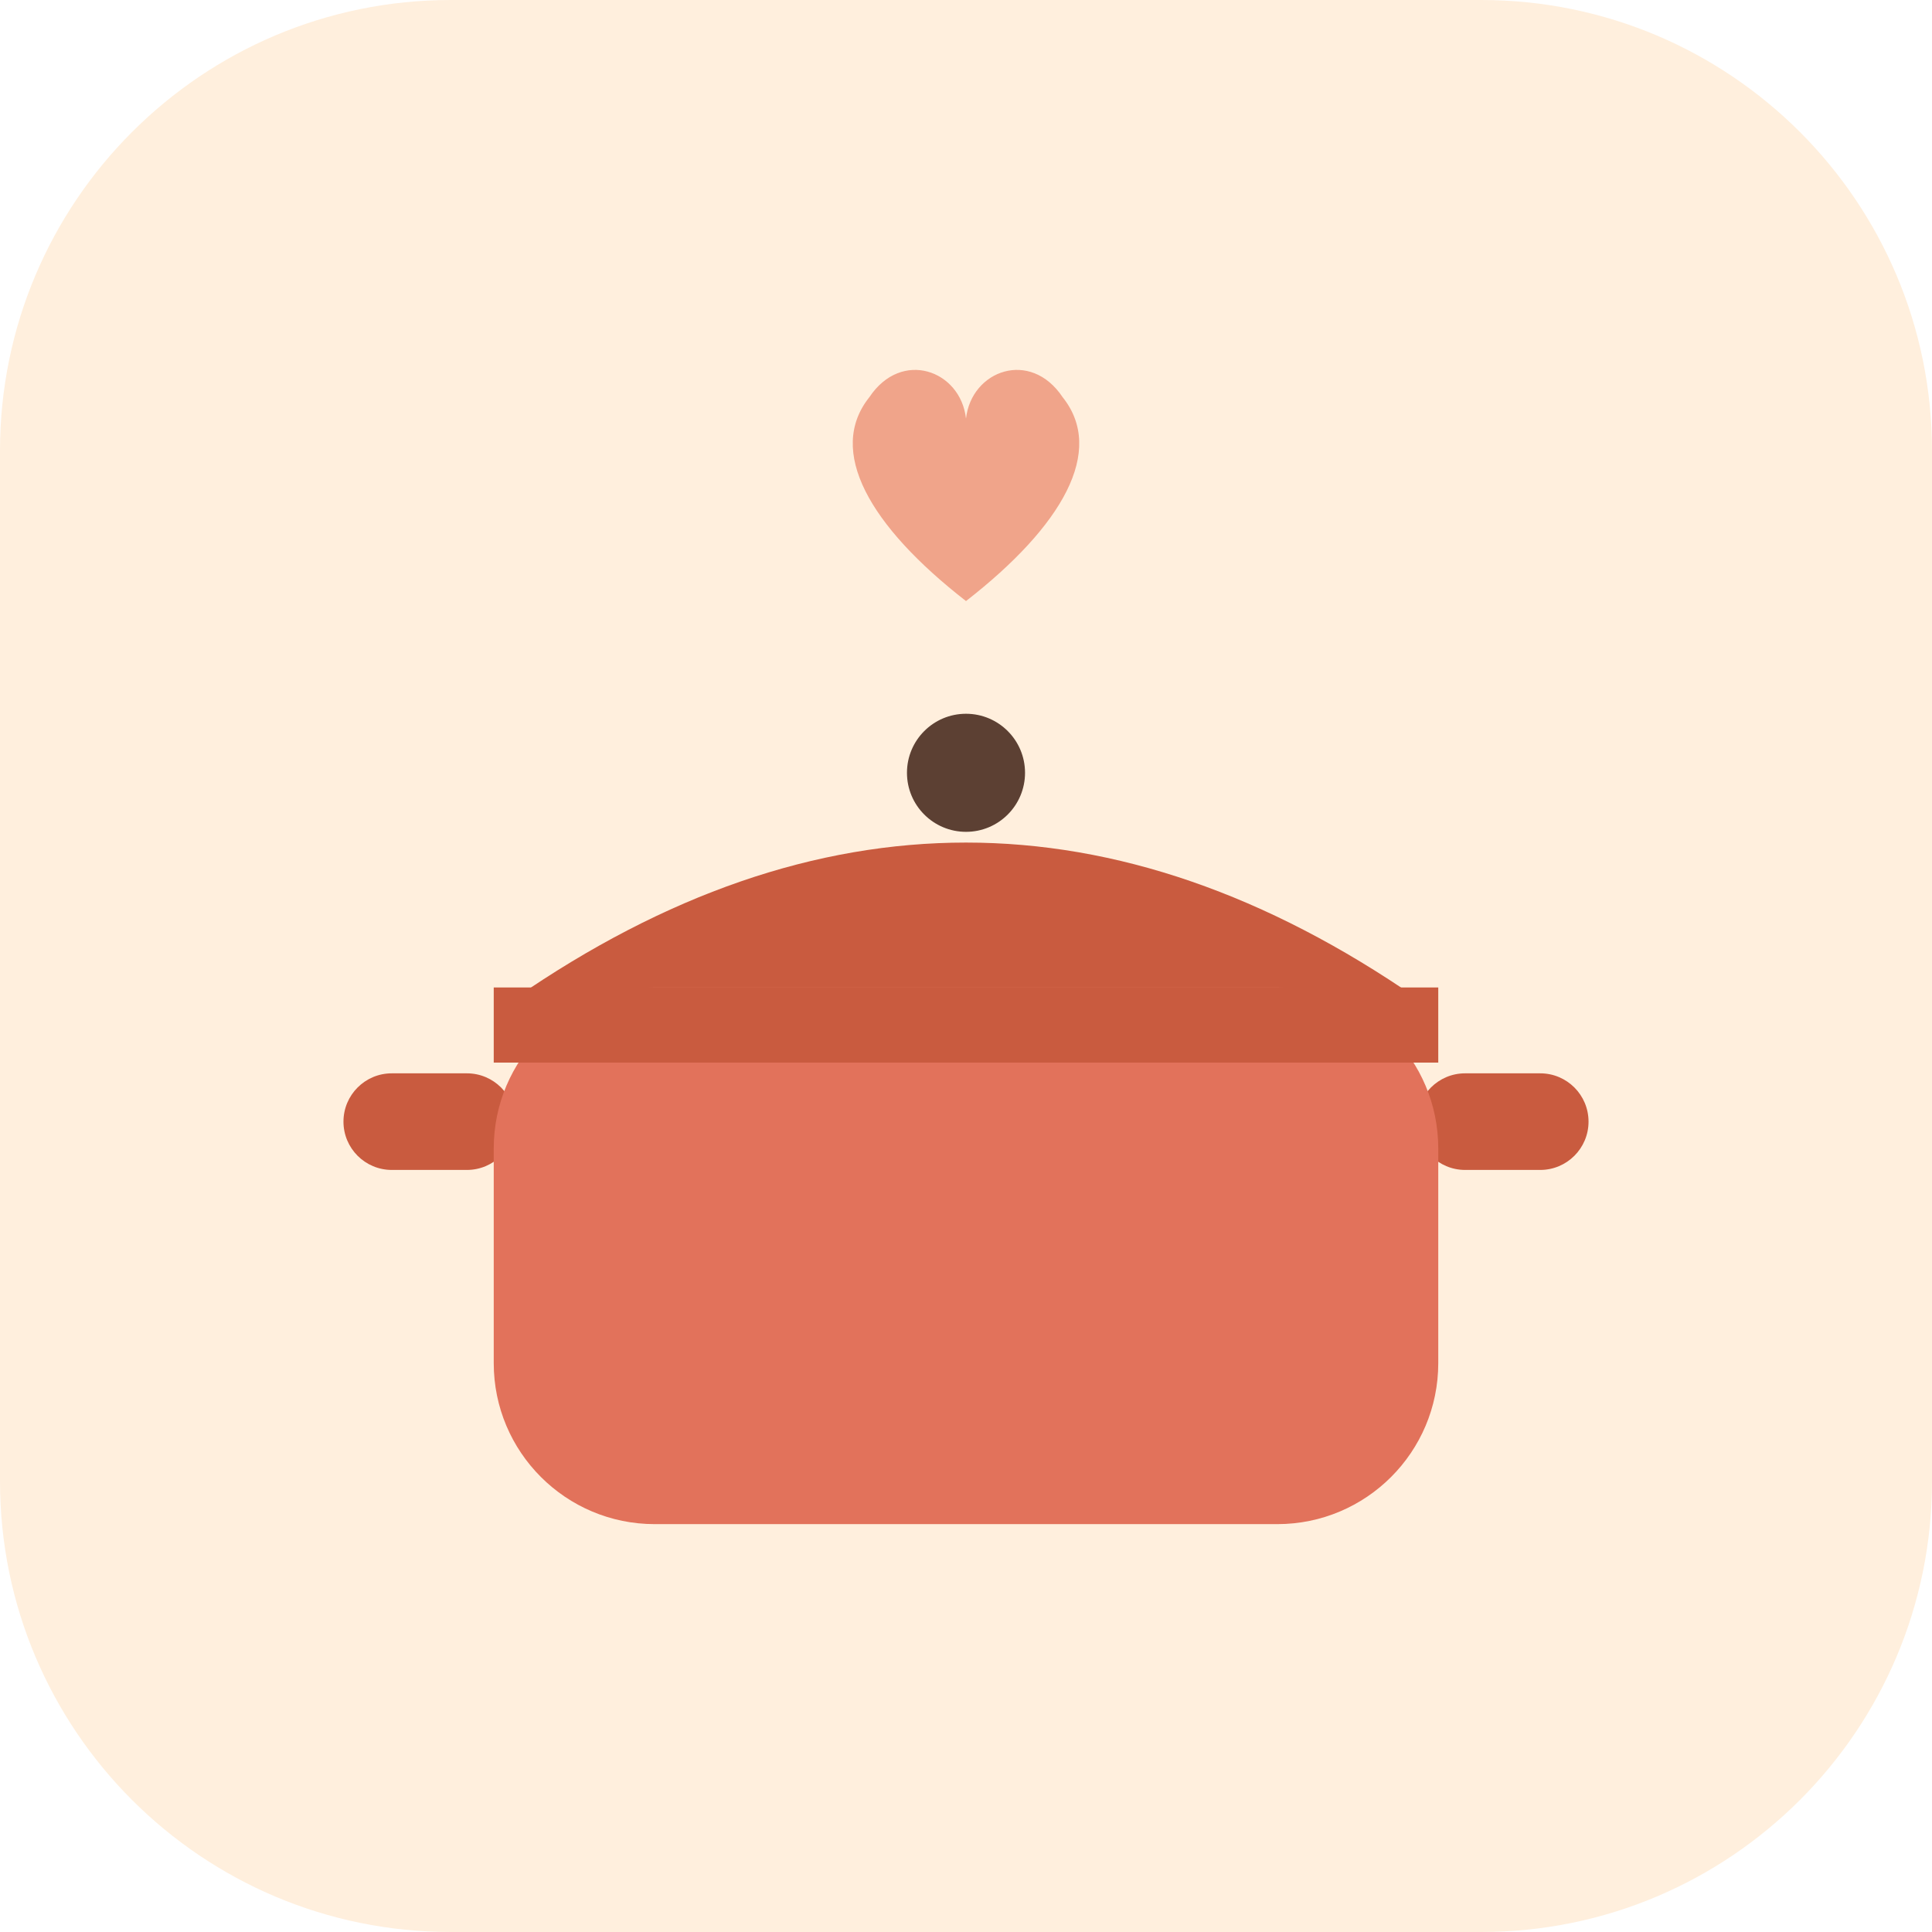
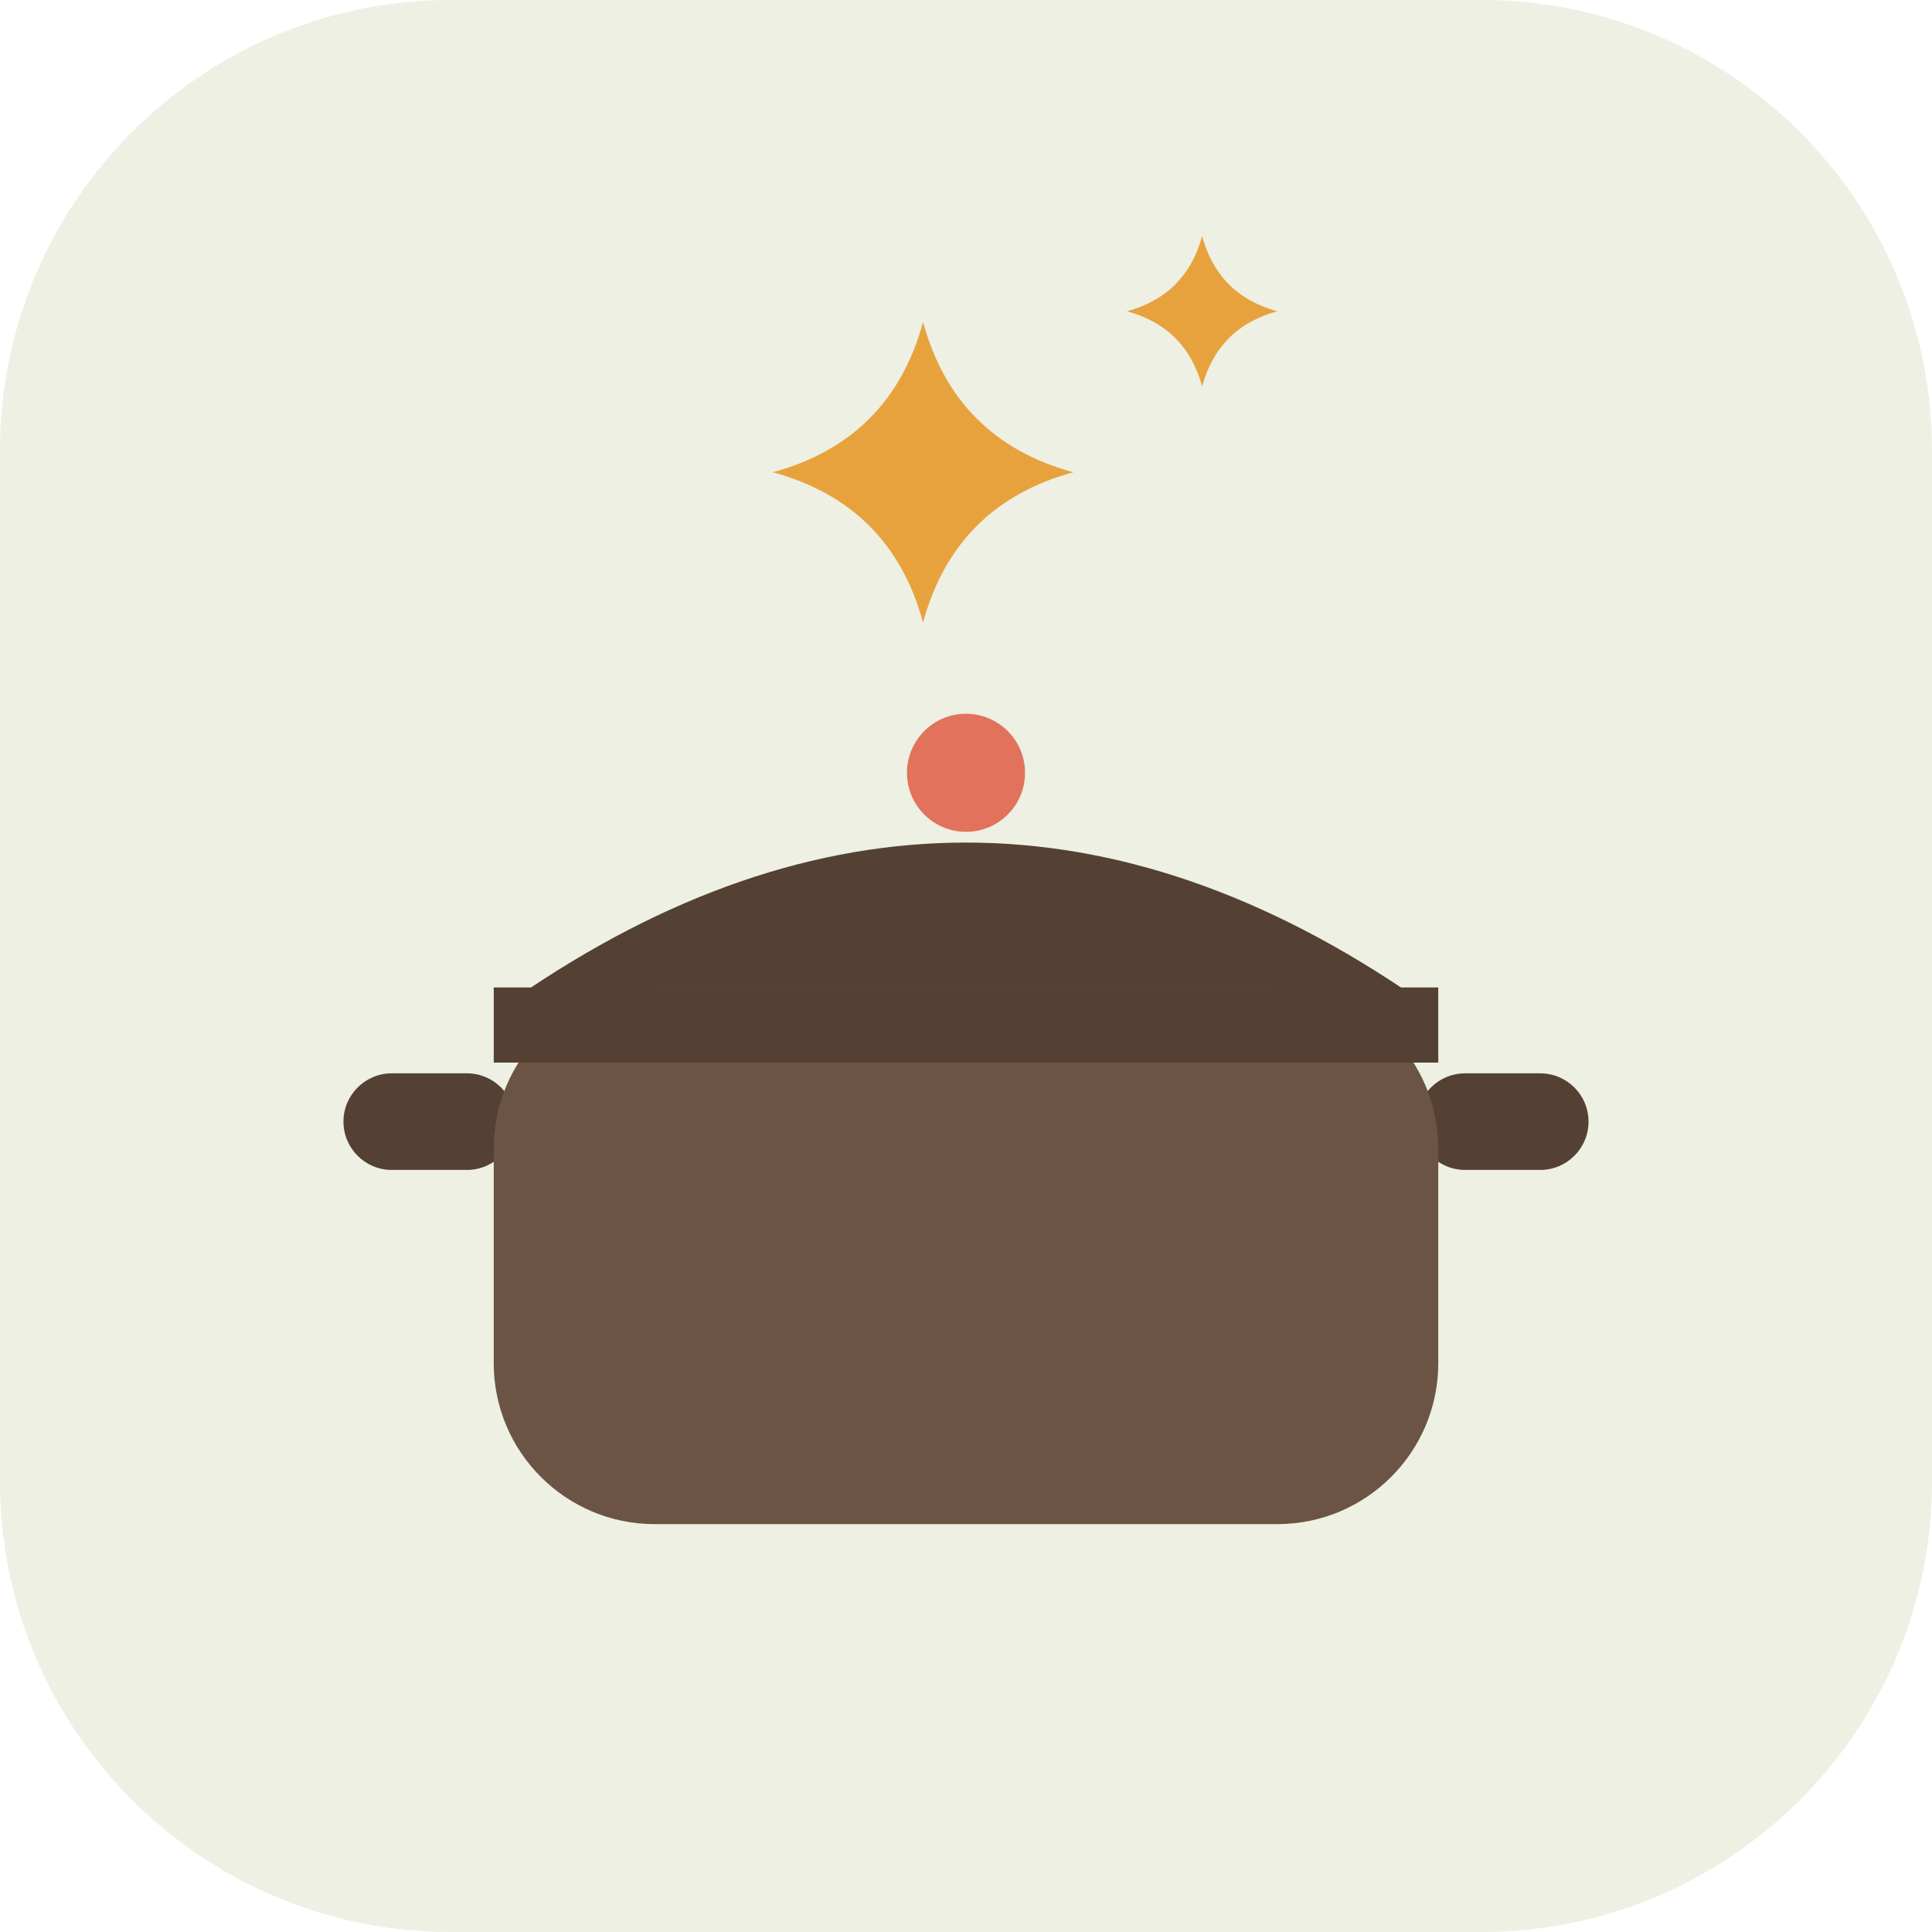
<svg xmlns="http://www.w3.org/2000/svg" viewBox="0 0 180 180" width="180" height="180">
-   <g transform="translate(-40,-50)">
-     <rect x="40" y="50" width="180" height="180" rx="42" fill="#FFEFDD" />
-     <path d="M130 106 C 121 99, 117 92, 121 87 C 124 82.5, 129.5 84.5, 130 89 C 130.5 84.5, 136 82.5, 139 87 C 143 92, 139 99, 130 106 Z" fill="#F0A48A" />
-     <rect x="72" y="150" width="16" height="9" rx="4.5" fill="#C95B3F" />
-     <rect x="172" y="150" width="16" height="9" rx="4.5" fill="#C95B3F" />
-     <path d="M88 143 Q130 114 172 143 Z" fill="#C95B3F" />
-     <circle cx="130" cy="122" r="5.5" fill="#5C4033" />
-     <rect x="86" y="142" width="88" height="50" rx="15" fill="#E2725B" />
-     <rect x="86" y="142" width="88" height="7" fill="#C95B3F" />
+   <g transform="translate(-250,-50)">
+     <rect x="250" y="50" width="180" height="180" rx="42" fill="#EDF0E3" />
+     <path d="M336 80 Q339 91 350 94 Q339 97 336 108 Q333 97 322 94 Q333 91 336 80 Z" fill="#E8A23D" />
+     <path d="M362 72 Q363.5 77.5 369 79 Q363.5 80.5 362 86 Q360.5 80.5 355 79 Q360.5 77.5 362 72 Z" fill="#E8A23D" />
+     <rect x="282" y="150" width="16" height="9" rx="4.5" fill="#544134" />
+     <rect x="382" y="150" width="16" height="9" rx="4.5" fill="#544134" />
+     <path d="M298 143 Q340 114 382 143 Z" fill="#544134" />
+     <circle cx="340" cy="122" r="5.5" fill="#E2725B" />
+     <rect x="296" y="142" width="88" height="50" rx="15" fill="#6B5444" />
+     <rect x="296" y="142" width="88" height="7" fill="#544134" />
  </g>
</svg>
